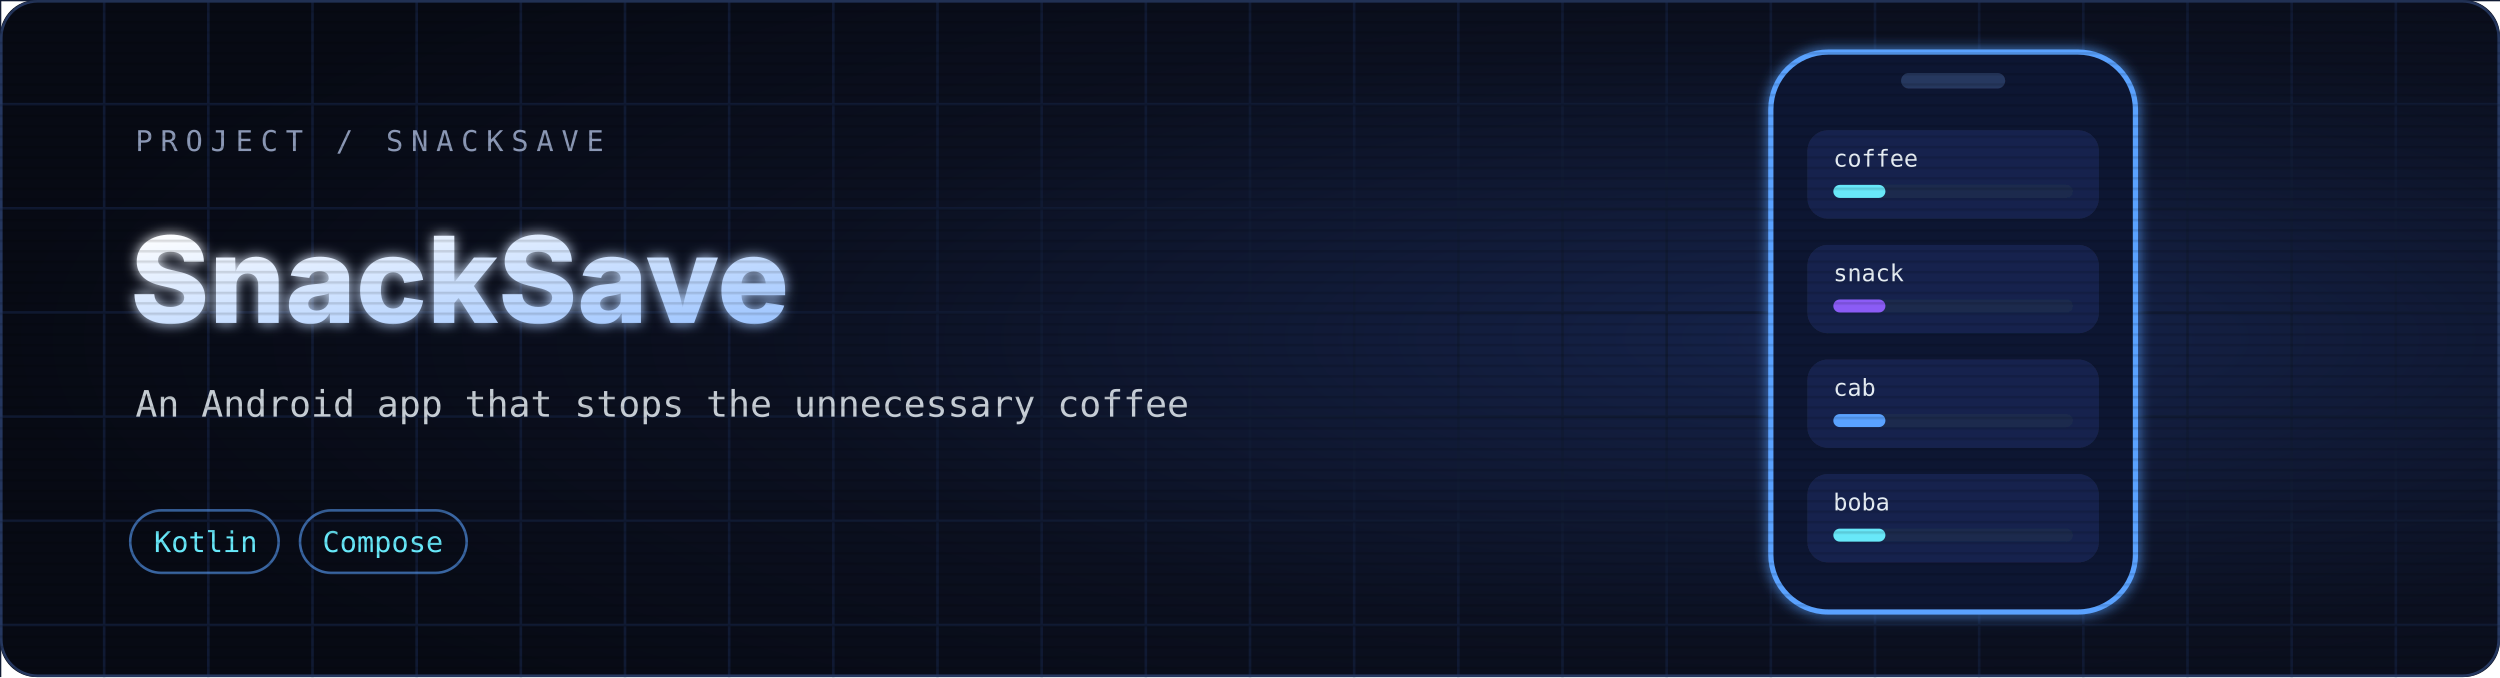
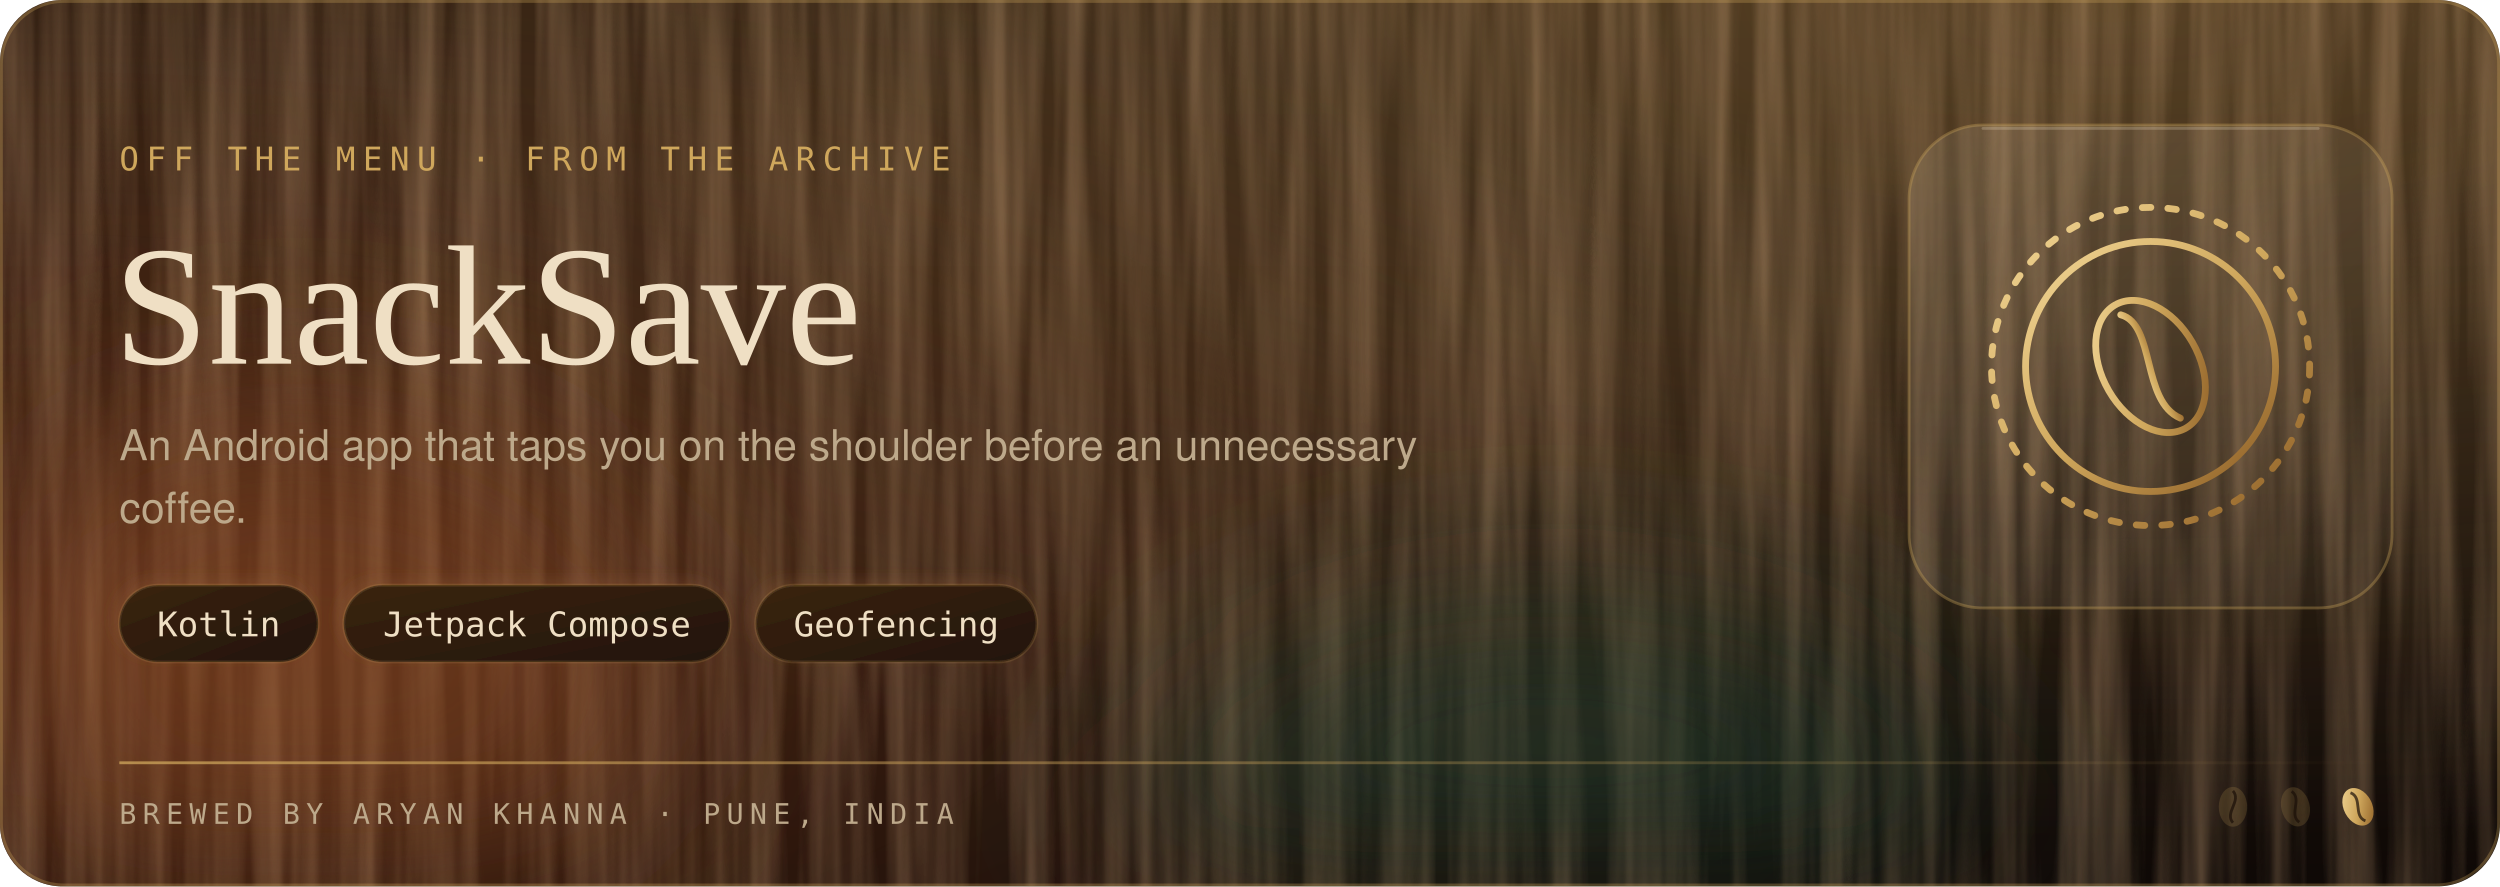
- <svg xmlns="http://www.w3.org/2000/svg" viewBox="0 0 960 260" width="100%" role="img" aria-label="SnackSave: An Android app that stops the unnecessary coffee">
+ <svg xmlns="http://www.w3.org/2000/svg" viewBox="0 0 880 312" width="100%" role="img" aria-label="SnackSave: An Android app that taps you on the shoulder before an unnecessary coffee.">
  <defs>
-     <radialGradient id="bgg" cx=".75" cy=".5" r=".75">
-       <stop offset="0" stop-color="#16244d" />
-       <stop offset=".6" stop-color="#0b1020" />
-       <stop offset="1" stop-color="#070a14" />
+     <linearGradient id="wall" x1="0" y1="0" x2="0" y2="1">
+       <stop offset="0" stop-color="#24150c" />
+       <stop offset=".6" stop-color="#170e09" />
+       <stop offset="1" stop-color="#0f0906" />
+     </linearGradient>
+     <radialGradient id="lamp" cx=".84" cy="0" r=".95">
+       <stop offset="0" stop-color="#cfa75c" stop-opacity=".30" />
+       <stop offset="1" stop-color="#cfa75c" stop-opacity="0" />
    </radialGradient>
-     <linearGradient id="ng" x1="0" y1="0" x2="1" y2="1">
-       <stop offset="0" stop-color="#fff" />
-       <stop offset="1" stop-color="#9cc4ff" />
+     <radialGradient id="ember" cx="0" cy=".7" r=".8">
+       <stop offset="0" stop-color="#7a3a1e" stop-opacity=".55" />
+       <stop offset="1" stop-color="#7a3a1e" stop-opacity="0" />
+     </radialGradient>
+     <linearGradient id="glass" x1="0" y1="0" x2="1" y2="1">
+       <stop offset="0" stop-color="#efdfc4" stop-opacity=".13" />
+       <stop offset="1" stop-color="#efdfc4" stop-opacity=".03" />
    </linearGradient>
-     <filter id="glow" x="-30%" y="-30%" width="160%" height="160%">
-       <feGaussianBlur stdDeviation="2.5" result="b" />
-       <feMerge>
-         <feMergeNode in="b" />
-         <feMergeNode in="SourceGraphic" />
-       </feMerge>
+     <linearGradient id="green" x1="0" y1="0" x2="1" y2="1">
+       <stop offset="0" stop-color="#1d4435" stop-opacity=".85" />
+       <stop offset="1" stop-color="#efdfc4" stop-opacity=".04" />
+     </linearGradient>
+     <linearGradient id="brass" x1="0" y1="0" x2="1" y2="1">
+       <stop offset="0" stop-color="#f3d898" />
+       <stop offset=".5" stop-color="#cfa75c" />
+       <stop offset="1" stop-color="#8a5a22" />
+     </linearGradient>
+     <linearGradient id="neo" x1="0" y1="0" x2="1" y2="1">
+       <stop offset="0" stop-color="#3a2411" />
+       <stop offset="1" stop-color="#22140b" />
+     </linearGradient>
+     <linearGradient id="fade" x1="0" y1="0" x2="1" y2="0">
+       <stop offset="0" stop-color="#cfa75c" stop-opacity=".75" />
+       <stop offset="1" stop-color="#cfa75c" stop-opacity="0" />
+     </linearGradient>
+     <filter id="grain" x="0" y="0" width="100%" height="100%">
+       <feTurbulence type="fractalNoise" baseFrequency=".11 .005" numOctaves="3" seed="7" />
+       <feColorMatrix values="0 0 0 0 .62  0 0 0 0 .38  0 0 0 0 .2  1.4 0 0 0 -.42" />
    </filter>
-     <pattern id="scan" width="4" height="4" patternUnits="userSpaceOnUse">
-       <rect width="4" height="1" fill="#000" opacity=".12" />
-     </pattern>
+     <filter id="blur" x="-60%" y="-60%" width="220%" height="220%">
+       <feGaussianBlur stdDeviation="36" />
+     </filter>
+     <filter id="lift" x="-20%" y="-40%" width="140%" height="190%">
+       <feDropShadow dx="3" dy="4" stdDeviation="4" flood-color="#000" flood-opacity=".6" />
+       <feDropShadow dx="-2" dy="-2" stdDeviation="2.5" flood-color="#96623a" flood-opacity=".26" />
+     </filter>
+     <clipPath id="clip">
+       <rect width="880" height="312" rx="22" />
+     </clipPath>
  </defs>
-   <rect width="960" height="260" rx="14" fill="url(#bgg)" />
-   <path d="M0 0V260" stroke="#101a33" />
-   <path d="M40 0V260" stroke="#101a33" />
-   <path d="M80 0V260" stroke="#101a33" />
-   <path d="M120 0V260" stroke="#101a33" />
-   <path d="M160 0V260" stroke="#101a33" />
-   <path d="M200 0V260" stroke="#101a33" />
-   <path d="M240 0V260" stroke="#101a33" />
-   <path d="M280 0V260" stroke="#101a33" />
-   <path d="M320 0V260" stroke="#101a33" />
-   <path d="M360 0V260" stroke="#101a33" />
-   <path d="M400 0V260" stroke="#101a33" />
-   <path d="M440 0V260" stroke="#101a33" />
-   <path d="M480 0V260" stroke="#101a33" />
-   <path d="M520 0V260" stroke="#101a33" />
-   <path d="M560 0V260" stroke="#101a33" />
-   <path d="M600 0V260" stroke="#101a33" />
-   <path d="M640 0V260" stroke="#101a33" />
-   <path d="M680 0V260" stroke="#101a33" />
-   <path d="M720 0V260" stroke="#101a33" />
-   <path d="M760 0V260" stroke="#101a33" />
-   <path d="M800 0V260" stroke="#101a33" />
-   <path d="M840 0V260" stroke="#101a33" />
-   <path d="M880 0V260" stroke="#101a33" />
-   <path d="M920 0V260" stroke="#101a33" />
-   <path d="M0 0H960" stroke="#101a33" />
-   <path d="M0 40H960" stroke="#101a33" />
-   <path d="M0 80H960" stroke="#101a33" />
-   <path d="M0 120H960" stroke="#101a33" />
-   <path d="M0 160H960" stroke="#101a33" />
-   <path d="M0 200H960" stroke="#101a33" />
-   <path d="M0 240H960" stroke="#101a33" />
-   <circle cx="116" cy="167" r="0.9" fill="#5aa2ff" opacity="0">
-     <animate attributeName="opacity" values="0;0.71;0" dur="3.851s" begin="1.066s" repeatCount="indefinite" />
-   </circle>
-   <circle cx="623" cy="163" r="0.6" fill="#5aa2ff" opacity="0">
-     <animate attributeName="opacity" values="0;0.83;0" dur="4.272s" begin="2.052s" repeatCount="indefinite" />
-   </circle>
-   <circle cx="601" cy="49" r="1.3" fill="#e6edf3" opacity="0">
-     <animate attributeName="opacity" values="0;0.61;0" dur="3.285s" begin="2.948s" repeatCount="indefinite" />
-   </circle>
-   <circle cx="488" cy="45" r="1.3" fill="#5aa2ff" opacity="0">
-     <animate attributeName="opacity" values="0;0.43;0" dur="5.317s" begin="2.208s" repeatCount="indefinite" />
-   </circle>
-   <circle cx="156" cy="219" r="0.6" fill="#5aa2ff" opacity="0">
-     <animate attributeName="opacity" values="0;0.71;0" dur="5.147s" begin="4.823s" repeatCount="indefinite" />
-   </circle>
-   <circle cx="887" cy="188" r="0.9" fill="#67e8f9" opacity="0">
-     <animate attributeName="opacity" values="0;0.65;0" dur="5.008s" begin="0.102s" repeatCount="indefinite" />
-   </circle>
-   <circle cx="643" cy="140" r="1.3" fill="#e6edf3" opacity="0">
-     <animate attributeName="opacity" values="0;0.50;0" dur="4.603s" begin="1.589s" repeatCount="indefinite" />
-   </circle>
-   <circle cx="532" cy="24" r="0.9" fill="#e6edf3" opacity="0">
-     <animate attributeName="opacity" values="0;0.54;0" dur="3.354s" begin="3.191s" repeatCount="indefinite" />
-   </circle>
-   <circle cx="915" cy="250" r="0.9" fill="#67e8f9" opacity="0">
-     <animate attributeName="opacity" values="0;0.50;0" dur="4.944s" begin="1.682s" repeatCount="indefinite" />
-   </circle>
-   <circle cx="156" cy="163" r="0.9" fill="#5aa2ff" opacity="0">
-     <animate attributeName="opacity" values="0;0.68;0" dur="3.794s" begin="1.244s" repeatCount="indefinite" />
-   </circle>
-   <circle cx="358" cy="43" r="0.9" fill="#e6edf3" opacity="0">
-     <animate attributeName="opacity" values="0;0.51;0" dur="2.687s" begin="3.887s" repeatCount="indefinite" />
-   </circle>
-   <circle cx="899" cy="98" r="0.6" fill="#e6edf3" opacity="0">
-     <animate attributeName="opacity" values="0;0.43;0" dur="2.581s" begin="4.287s" repeatCount="indefinite" />
-   </circle>
-   <circle cx="421" cy="43" r="0.6" fill="#67e8f9" opacity="0">
-     <animate attributeName="opacity" values="0;0.87;0" dur="5.554s" begin="4.117s" repeatCount="indefinite" />
-   </circle>
-   <circle cx="641" cy="92" r="0.6" fill="#67e8f9" opacity="0">
-     <animate attributeName="opacity" values="0;0.61;0" dur="4.277s" begin="3.055s" repeatCount="indefinite" />
-   </circle>
-   <circle cx="346" cy="230" r="0.9" fill="#5aa2ff" opacity="0">
-     <animate attributeName="opacity" values="0;0.70;0" dur="5.912s" begin="2.506s" repeatCount="indefinite" />
-   </circle>
-   <circle cx="600" cy="153" r="0.9" fill="#5aa2ff" opacity="0">
-     <animate attributeName="opacity" values="0;0.81;0" dur="5.954s" begin="0.84s" repeatCount="indefinite" />
-   </circle>
-   <circle cx="271" cy="9" r="0.6" fill="#67e8f9" opacity="0">
-     <animate attributeName="opacity" values="0;0.80;0" dur="3.157s" begin="2.678s" repeatCount="indefinite" />
-   </circle>
-   <circle cx="908" cy="58" r="1.3" fill="#5aa2ff" opacity="0">
-     <animate attributeName="opacity" values="0;0.87;0" dur="3.496s" begin="2.734s" repeatCount="indefinite" />
-   </circle>
-   <circle cx="26" cy="219" r="0.9" fill="#5aa2ff" opacity="0">
-     <animate attributeName="opacity" values="0;0.80;0" dur="5.384s" begin="4.733s" repeatCount="indefinite" />
-   </circle>
-   <circle cx="596" cy="216" r="0.6" fill="#5aa2ff" opacity="0">
-     <animate attributeName="opacity" values="0;0.74;0" dur="5.936s" begin="4.608s" repeatCount="indefinite" />
-   </circle>
-   <circle cx="530" cy="90" r="0.6" fill="#67e8f9" opacity="0">
-     <animate attributeName="opacity" values="0;0.66;0" dur="5.525s" begin="4.643s" repeatCount="indefinite" />
-   </circle>
-   <circle cx="64" cy="131" r="1.3" fill="#e6edf3" opacity="0">
-     <animate attributeName="opacity" values="0;0.81;0" dur="3.703s" begin="1.474s" repeatCount="indefinite" />
-   </circle>
-   <circle cx="954" cy="235" r="0.9" fill="#e6edf3" opacity="0">
-     <animate attributeName="opacity" values="0;0.41;0" dur="5.605s" begin="0.434s" repeatCount="indefinite" />
-   </circle>
-   <circle cx="613" cy="188" r="0.6" fill="#67e8f9" opacity="0">
-     <animate attributeName="opacity" values="0;0.42;0" dur="3.723s" begin="2.859s" repeatCount="indefinite" />
-   </circle>
-   <circle cx="404" cy="178" r="0.6" fill="#5aa2ff" opacity="0">
-     <animate attributeName="opacity" values="0;0.65;0" dur="4.172s" begin="1.565s" repeatCount="indefinite" />
-   </circle>
-   <circle cx="317" cy="4" r="0.9" fill="#5aa2ff" opacity="0">
-     <animate attributeName="opacity" values="0;0.72;0" dur="3.71s" begin="1.407s" repeatCount="indefinite" />
-   </circle>
-   <circle cx="270" cy="133" r="1.3" fill="#e6edf3" opacity="0">
-     <animate attributeName="opacity" values="0;0.54;0" dur="3.384s" begin="1.183s" repeatCount="indefinite" />
-   </circle>
-   <circle cx="53" cy="96" r="0.6" fill="#e6edf3" opacity="0">
-     <animate attributeName="opacity" values="0;0.56;0" dur="3.818s" begin="2.313s" repeatCount="indefinite" />
-   </circle>
-   <circle cx="302" cy="103" r="1.3" fill="#5aa2ff" opacity="0">
-     <animate attributeName="opacity" values="0;0.50;0" dur="2.656s" begin="3.397s" repeatCount="indefinite" />
-   </circle>
-   <circle cx="279" cy="53" r="0.9" fill="#5aa2ff" opacity="0">
-     <animate attributeName="opacity" values="0;0.89;0" dur="4.302s" begin="0.631s" repeatCount="indefinite" />
-   </circle>
-   <circle cx="250" cy="46" r="0.9" fill="#e6edf3" opacity="0">
-     <animate attributeName="opacity" values="0;0.88;0" dur="5.011s" begin="1.72s" repeatCount="indefinite" />
-   </circle>
-   <circle cx="463" cy="23" r="1.3" fill="#5aa2ff" opacity="0">
-     <animate attributeName="opacity" values="0;0.83;0" dur="3.351s" begin="1.519s" repeatCount="indefinite" />
-   </circle>
-   <circle cx="281" cy="164" r="1.3" fill="#5aa2ff" opacity="0">
-     <animate attributeName="opacity" values="0;0.64;0" dur="3.277s" begin="0.692s" repeatCount="indefinite" />
-   </circle>
-   <circle cx="97" cy="63" r="0.9" fill="#5aa2ff" opacity="0">
-     <animate attributeName="opacity" values="0;0.64;0" dur="4.18s" begin="2.955s" repeatCount="indefinite" />
-   </circle>
-   <circle cx="535" cy="102" r="0.9" fill="#5aa2ff" opacity="0">
-     <animate attributeName="opacity" values="0;0.90;0" dur="3.476s" begin="2.531s" repeatCount="indefinite" />
-   </circle>
-   <circle cx="305" cy="45" r="1.3" fill="#5aa2ff" opacity="0">
-     <animate attributeName="opacity" values="0;0.64;0" dur="4.871s" begin="0.475s" repeatCount="indefinite" />
-   </circle>
-   <circle cx="13" cy="176" r="1.3" fill="#5aa2ff" opacity="0">
-     <animate attributeName="opacity" values="0;0.56;0" dur="5.586s" begin="2.378s" repeatCount="indefinite" />
-   </circle>
-   <circle cx="927" cy="147" r="0.9" fill="#5aa2ff" opacity="0">
-     <animate attributeName="opacity" values="0;0.58;0" dur="5.771s" begin="4.795s" repeatCount="indefinite" />
-   </circle>
-   <circle cx="613" cy="132" r="0.9" fill="#67e8f9" opacity="0">
-     <animate attributeName="opacity" values="0;0.57;0" dur="4.537s" begin="1.806s" repeatCount="indefinite" />
-   </circle>
-   <circle cx="578" cy="200" r="0.9" fill="#e6edf3" opacity="0">
-     <animate attributeName="opacity" values="0;0.77;0" dur="4.038s" begin="3.216s" repeatCount="indefinite" />
-   </circle>
-   <circle cx="486" cy="128" r="1.3" fill="#5aa2ff" opacity="0">
-     <animate attributeName="opacity" values="0;0.85;0" dur="4.825s" begin="4.828s" repeatCount="indefinite" />
-   </circle>
-   <circle cx="777" cy="193" r="0.9" fill="#e6edf3" opacity="0">
-     <animate attributeName="opacity" values="0;0.50;0" dur="5.652s" begin="1.801s" repeatCount="indefinite" />
-   </circle>
-   <circle cx="508" cy="102" r="0.9" fill="#67e8f9" opacity="0">
-     <animate attributeName="opacity" values="0;0.60;0" dur="5.007s" begin="0.304s" repeatCount="indefinite" />
-   </circle>
-   <circle cx="15" cy="73" r="1.3" fill="#e6edf3" opacity="0">
-     <animate attributeName="opacity" values="0;0.71;0" dur="2.819s" begin="4.804s" repeatCount="indefinite" />
-   </circle>
-   <circle cx="886" cy="154" r="0.6" fill="#67e8f9" opacity="0">
-     <animate attributeName="opacity" values="0;0.44;0" dur="4.29s" begin="4.323s" repeatCount="indefinite" />
-   </circle>
-   <circle cx="172" cy="226" r="1.3" fill="#e6edf3" opacity="0">
-     <animate attributeName="opacity" values="0;0.84;0" dur="4.608s" begin="2.644s" repeatCount="indefinite" />
-   </circle>
-   <circle cx="424" cy="253" r="0.9" fill="#e6edf3" opacity="0">
-     <animate attributeName="opacity" values="0;0.55;0" dur="4.845s" begin="4.543s" repeatCount="indefinite" />
-   </circle>
-   <circle cx="946" cy="171" r="1.3" fill="#67e8f9" opacity="0">
-     <animate attributeName="opacity" values="0;0.76;0" dur="2.69s" begin="2.127s" repeatCount="indefinite" />
-   </circle>
-   <circle cx="103" cy="133" r="0.6" fill="#67e8f9" opacity="0">
-     <animate attributeName="opacity" values="0;0.61;0" dur="2.651s" begin="4.134s" repeatCount="indefinite" />
-   </circle>
-   <circle cx="81" cy="180" r="0.9" fill="#5aa2ff" opacity="0">
-     <animate attributeName="opacity" values="0;0.77;0" dur="4.661s" begin="1.058s" repeatCount="indefinite" />
-   </circle>
-   <circle cx="806" cy="202" r="0.6" fill="#67e8f9" opacity="0">
-     <animate attributeName="opacity" values="0;0.62;0" dur="2.867s" begin="4.608s" repeatCount="indefinite" />
-   </circle>
-   <circle cx="446" cy="232" r="1.3" fill="#67e8f9" opacity="0">
-     <animate attributeName="opacity" values="0;0.62;0" dur="4.32s" begin="3.037s" repeatCount="indefinite" />
-   </circle>
-   <circle cx="598" cy="199" r="1.3" fill="#e6edf3" opacity="0">
-     <animate attributeName="opacity" values="0;0.58;0" dur="3.312s" begin="1.086s" repeatCount="indefinite" />
-   </circle>
-   <circle cx="541" cy="37" r="1.3" fill="#e6edf3" opacity="0">
-     <animate attributeName="opacity" values="0;0.74;0" dur="3.291s" begin="4.769s" repeatCount="indefinite" />
-   </circle>
-   <circle cx="356" cy="68" r="1.3" fill="#67e8f9" opacity="0">
-     <animate attributeName="opacity" values="0;0.83;0" dur="4.769s" begin="2.773s" repeatCount="indefinite" />
-   </circle>
-   <rect x=".5" y=".5" width="959" height="259" rx="14" fill="none" stroke="#25375f" />
-   <g font-family="JetBrains Mono, ui-monospace, Menlo, Consolas, monospace">
-     <text x="52" y="58" font-size="11" fill="#8b98b5" letter-spacing="3">PROJECT / SNACKSAVE</text>
-     <text x="50" y="124" font-size="46" font-weight="800" fill="url(#ng)" filter="url(#glow)" font-family="Inter, 'Segoe UI', Helvetica, Arial, sans-serif">SnackSave</text>
-     <text x="50" y="124" font-size="46" font-weight="800" fill="#67e8f9" opacity="0" font-family="Inter, 'Segoe UI', Helvetica, Arial, sans-serif">SnackSave<animate attributeName="opacity" values="0;0;.7;0;.5;0;0" dur="6s" begin="0s" repeatCount="indefinite" keyTimes="0;.9;.915;.93;.945;.96;1" />
-       <animate attributeName="x" values="50;50;44;56;50;50" keyTimes="0;.9;.915;.93;.95;1" dur="6s" repeatCount="indefinite" />
-     </text>
-     <text x="52" y="160" font-size="14" fill="#e6edf3" opacity=".85">An Android app that stops the unnecessary coffee</text>
-     <rect x="50" y="196" width="57" height="24" rx="12" fill="none" stroke="#5aa2ff" stroke-opacity=".6" />
-     <text x="79" y="212" font-size="11" fill="#67e8f9" text-anchor="middle">Kotlin</text>
-     <rect x="115.2" y="196" width="64" height="24" rx="12" fill="none" stroke="#5aa2ff" stroke-opacity=".6" />
-     <text x="147" y="212" font-size="11" fill="#67e8f9" text-anchor="middle">Compose</text>
+   <g clip-path="url(#clip)">
+     <rect width="880" height="312" fill="url(#wall)" />
+     <rect width="880" height="312" fill="url(#ember)" />
+     <rect width="880" height="312" fill="url(#lamp)" />
+     <rect width="880" height="312" filter="url(#grain)" opacity=".5" />
+     <ellipse cx="106" cy="234" rx="130" ry="90" fill="#8a4a22" opacity=".5" filter="url(#blur)">
+       <animateTransform attributeName="transform" type="translate" values="0 0;34 -18;-18 12;0 0" dur="24s" repeatCount="indefinite" />
+     </ellipse>
+     <ellipse cx="546" cy="296" rx="150" ry="80" fill="#1d4435" opacity=".55" filter="url(#blur)">
+       <animateTransform attributeName="transform" type="translate" values="0 0;-40 -14;22 10;0 0" dur="29s" repeatCount="indefinite" />
+     </ellipse>
  </g>
-   <g transform="translate(570,20)" font-family="JetBrains Mono, ui-monospace, Menlo, Consolas, monospace" filter="url(#glow)">
-     <rect x="110" y="0" width="140" height="215" rx="22" fill="#0f1730" stroke="#5aa2ff" stroke-width="2" />
-     <rect x="160" y="8" width="40" height="6" rx="3" fill="#25375f" />
-     <rect x="124" y="30" width="112" height="34" rx="8" fill="#16244d" />
-     <text x="134" y="44" font-size="9" fill="#e6edf3">coffee</text>
-     <rect x="134" y="51" width="92" height="5" rx="2.5" fill="#1b2a4d" />
-     <rect x="134" y="51" width="20" height="5" rx="2.5" fill="#67e8f9">
-       <animate attributeName="width" values="20;60;60;20" keyTimes="0;.4;.85;1" dur="5s" begin="0.0s" repeatCount="indefinite" />
-     </rect>
-     <rect x="124" y="74" width="112" height="34" rx="8" fill="#16244d" />
-     <text x="134" y="88" font-size="9" fill="#e6edf3">snack</text>
-     <rect x="134" y="95" width="92" height="5" rx="2.5" fill="#1b2a4d" />
-     <rect x="134" y="95" width="20" height="5" rx="2.5" fill="#8b5cf6">
-       <animate attributeName="width" values="20;68;68;20" keyTimes="0;.4;.85;1" dur="5s" begin="0.4s" repeatCount="indefinite" />
-     </rect>
-     <rect x="124" y="118" width="112" height="34" rx="8" fill="#16244d" />
-     <text x="134" y="132" font-size="9" fill="#e6edf3">cab</text>
-     <rect x="134" y="139" width="92" height="5" rx="2.5" fill="#1b2a4d" />
-     <rect x="134" y="139" width="20" height="5" rx="2.5" fill="#5aa2ff">
-       <animate attributeName="width" values="20;76;76;20" keyTimes="0;.4;.85;1" dur="5s" begin="0.8s" repeatCount="indefinite" />
-     </rect>
-     <rect x="124" y="162" width="112" height="34" rx="8" fill="#16244d" />
-     <text x="134" y="176" font-size="9" fill="#e6edf3">boba</text>
-     <rect x="134" y="183" width="92" height="5" rx="2.5" fill="#1b2a4d" />
-     <rect x="134" y="183" width="20" height="5" rx="2.5" fill="#67e8f9">
-       <animate attributeName="width" values="20;84;84;20" keyTimes="0;.4;.85;1" dur="5s" begin="1.2s" repeatCount="indefinite" />
-     </rect>
-     <circle cx="30" cy="-10" r="6" fill="#67e8f9" opacity="0">
-       <animate attributeName="cy" values="-10;220" dur="3s" begin="0.0s" repeatCount="indefinite" />
-       <animate attributeName="opacity" values="0;.9;.9;0" dur="3s" begin="0.0s" repeatCount="indefinite" />
-     </circle>
-     <circle cx="78" cy="-10" r="6" fill="#67e8f9" opacity="0">
-       <animate attributeName="cy" values="-10;220" dur="4s" begin="0.5s" repeatCount="indefinite" />
-       <animate attributeName="opacity" values="0;.9;.9;0" dur="4s" begin="0.5s" repeatCount="indefinite" />
-     </circle>
-     <circle cx="270" cy="-10" r="6" fill="#67e8f9" opacity="0">
-       <animate attributeName="cy" values="-10;220" dur="5s" begin="2.5s" repeatCount="indefinite" />
-       <animate attributeName="opacity" values="0;.9;.9;0" dur="5s" begin="2.5s" repeatCount="indefinite" />
-     </circle>
-     <circle cx="318" cy="-10" r="6" fill="#67e8f9" opacity="0">
-       <animate attributeName="cy" values="-10;220" dur="3s" begin="3.0s" repeatCount="indefinite" />
-       <animate attributeName="opacity" values="0;.9;.9;0" dur="3s" begin="3.0s" repeatCount="indefinite" />
-     </circle>
+   <rect x=".5" y=".5" width="879" height="311" rx="22" fill="none" stroke="#cfa75c" stroke-opacity=".3" />
+   <text x="42" y="60" font-family="'SF Mono',Menlo,Consolas,'DejaVu Sans Mono',monospace" font-size="11.5" fill="#cfa75c" letter-spacing="2.6">OFF THE MENU · FROM THE ARCHIVE</text>
+   <text x="40" y="128" font-family="'Bodoni 72','Bodoni MT',Didot,'Playfair Display',Georgia,'Times New Roman',serif" font-size="60" fill="#efdfc4">SnackSave</text>
+   <text x="42" y="162" font-family="'Helvetica Neue',Helvetica,Arial,sans-serif" font-size="15" fill="#bda98b">An Android app that taps you on the shoulder before an unnecessary</text>
+   <text x="42" y="184" font-family="'Helvetica Neue',Helvetica,Arial,sans-serif" font-size="15" fill="#bda98b">coffee.</text>
+   <g filter="url(#lift)">
+     <rect x="42" y="206" width="70" height="27" rx="13.5" fill="url(#neo)" stroke="#cfa75c" stroke-opacity=".16" />
  </g>
-   <rect width="960" height="260" rx="14" fill="url(#scan)" />
+   <text x="77.0" y="224" font-family="'SF Mono',Menlo,Consolas,'DejaVu Sans Mono',monospace" font-size="12" fill="#efdfc4" text-anchor="middle">Kotlin</text>
+   <g filter="url(#lift)">
+     <rect x="121" y="206" width="136" height="27" rx="13.5" fill="url(#neo)" stroke="#cfa75c" stroke-opacity=".16" />
+   </g>
+   <text x="189.0" y="224" font-family="'SF Mono',Menlo,Consolas,'DejaVu Sans Mono',monospace" font-size="12" fill="#efdfc4" text-anchor="middle">Jetpack Compose</text>
+   <g filter="url(#lift)">
+     <rect x="266" y="206" width="99" height="27" rx="13.5" fill="url(#neo)" stroke="#cfa75c" stroke-opacity=".16" />
+   </g>
+   <text x="315.5" y="224" font-family="'SF Mono',Menlo,Consolas,'DejaVu Sans Mono',monospace" font-size="12" fill="#efdfc4" text-anchor="middle">Geofencing</text>
+   <rect x="672" y="44" width="170" height="170" rx="26" fill="url(#glass)" stroke="#cfa75c" stroke-opacity=".34" />
+   <path d="M698 45.2 H816" stroke="#fff0d2" stroke-opacity=".22" stroke-linecap="round" />
+   <g transform="translate(672,44)">
+     <g fill="none" stroke="url(#brass)" stroke-width="2.4" stroke-linecap="round" stroke-linejoin="round">
+       <circle cx="85" cy="85" r="56" stroke-dasharray="3 6" />
+       <circle cx="85" cy="85" r="44" />
+       <g transform="translate(85,85) rotate(-30)">
+         <ellipse rx="17" ry="25" />
+         <path d="M0 -21c9 9 -9 30 0 42" />
+       </g>
+     </g>
+   </g>
+   <rect x="42" y="268" width="796" height="1" fill="url(#fade)" />
+   <text x="42" y="290" font-family="'SF Mono',Menlo,Consolas,'DejaVu Sans Mono',monospace" font-size="10" fill="#bda98b" letter-spacing="2.2">BREWED BY ARYAN KHANNA · PUNE, INDIA</text>
+   <g transform="translate(830,284) rotate(-28)">
+     <ellipse rx="5.0" ry="7" fill="url(#brass)" />
+     <path d="M0 -5.6c3.1 3.5 -3.1 7.7 0 11.2" fill="none" stroke="#1a0f08" stroke-opacity=".7" stroke-width="1" />
+   </g>
+   <g transform="translate(808,284) rotate(-14)">
+     <ellipse rx="5.0" ry="7" fill="#cfa75c" fill-opacity=".18" />
+     <path d="M0 -5.6c3.1 3.5 -3.1 7.7 0 11.2" fill="none" stroke="#1a0f08" stroke-opacity=".7" stroke-width="1" />
+   </g>
+   <g transform="translate(786,284) rotate(0)">
+     <ellipse rx="5.0" ry="7" fill="#cfa75c" fill-opacity=".18" />
+     <path d="M0 -5.6c3.1 3.5 -3.1 7.7 0 11.2" fill="none" stroke="#1a0f08" stroke-opacity=".7" stroke-width="1" />
+   </g>
</svg>
